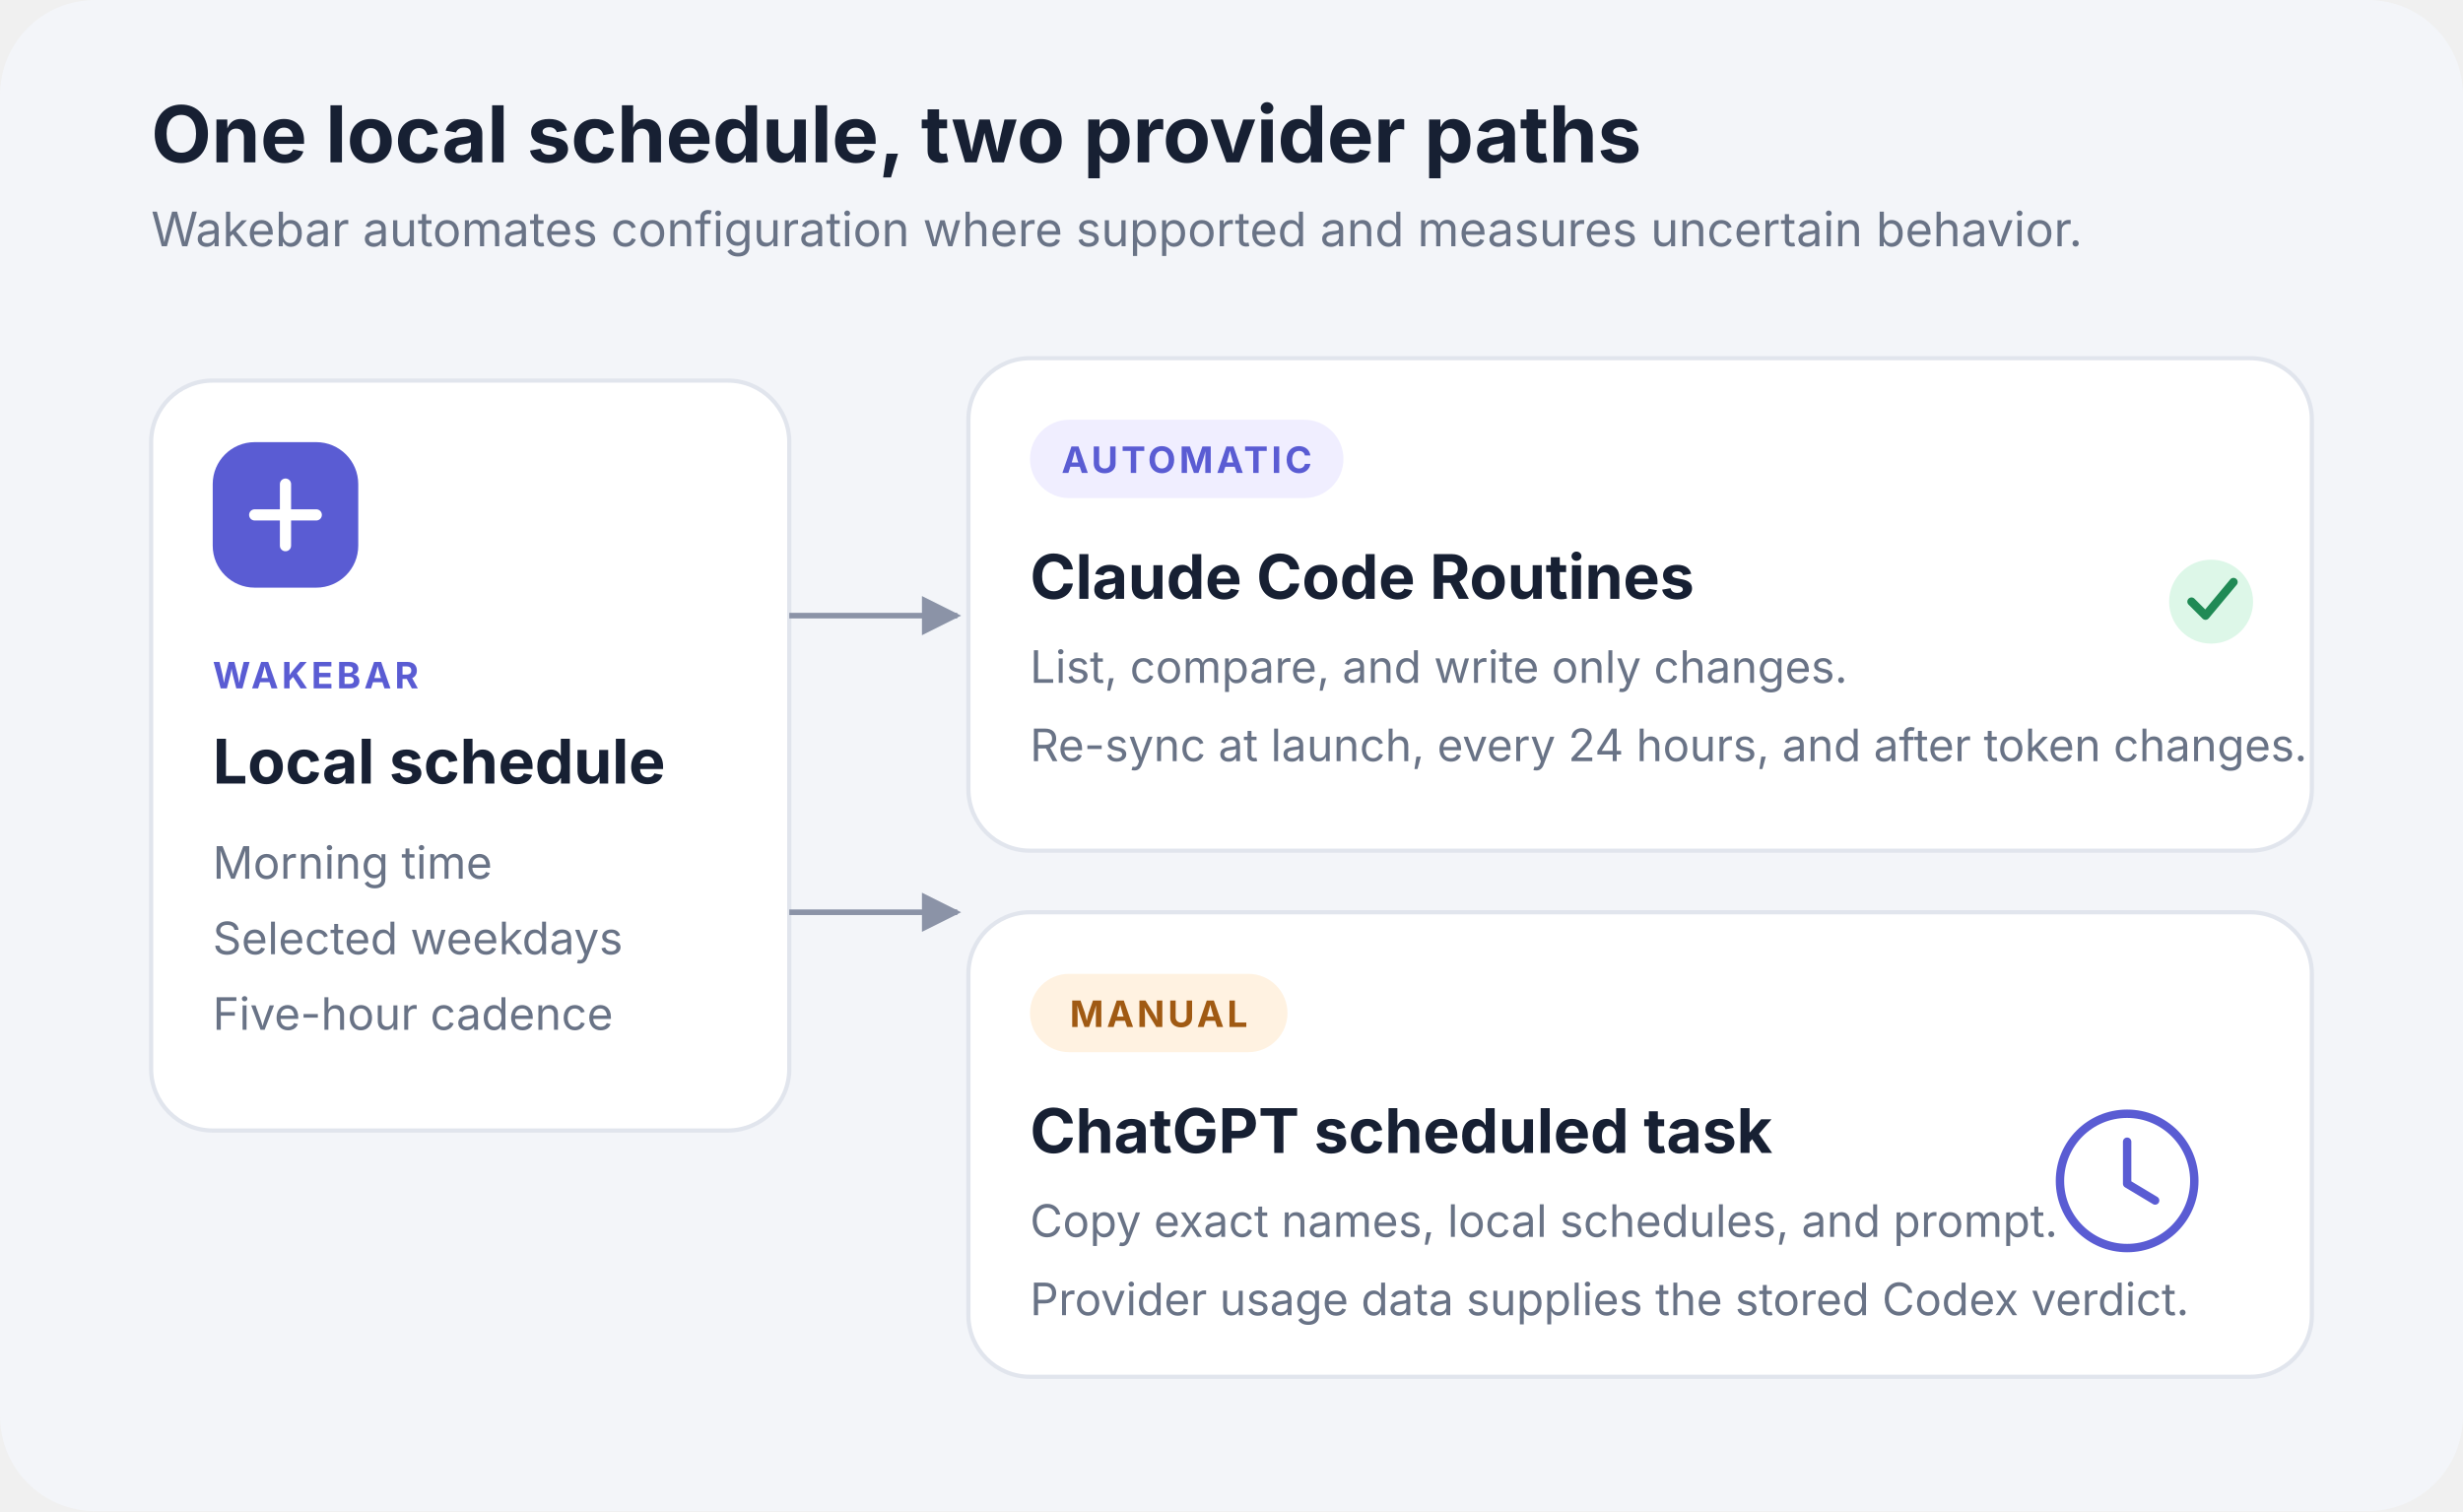
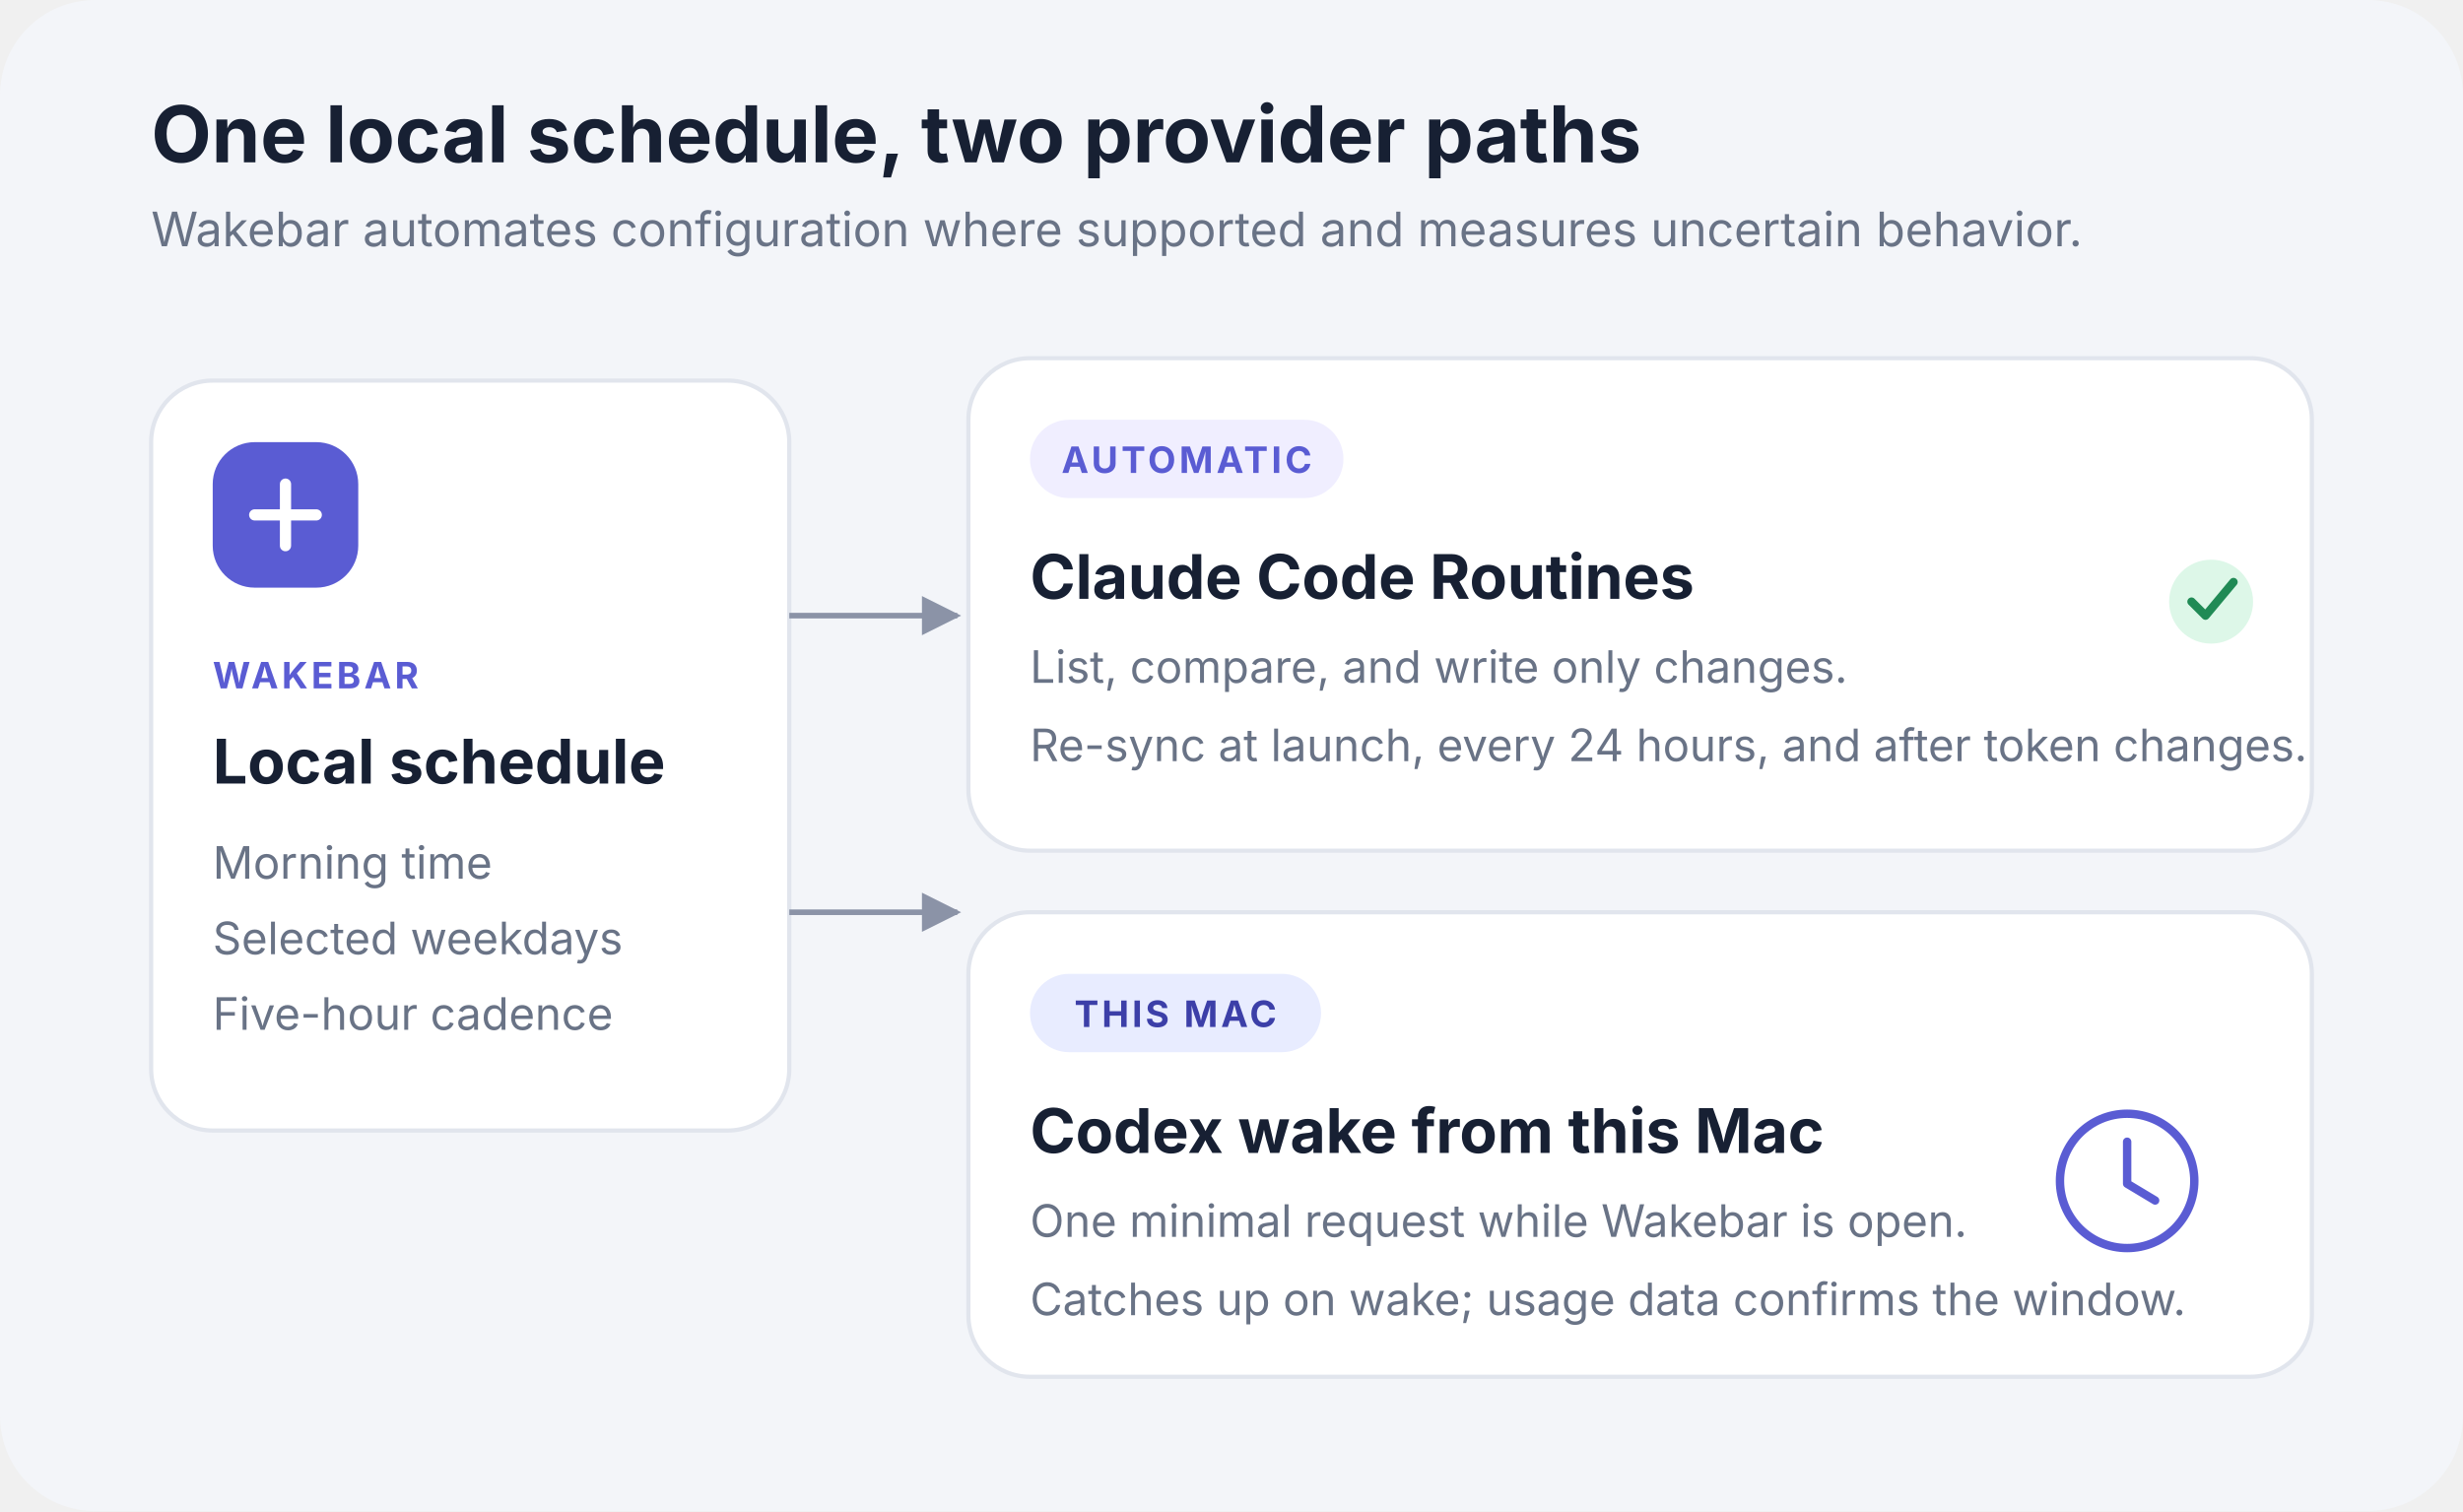
<svg xmlns="http://www.w3.org/2000/svg" width="880" height="540" viewBox="0 0 880 540" role="img" aria-labelledby="title description">
  <defs>
    <marker id="arrow" viewBox="0 0 10 10" refX="9" refY="5" markerWidth="7" markerHeight="7" orient="auto-start-reverse">
      <path d="M0 0l10 5-10 5z" fill="#8B93A7" />
    </marker>
    <style>
      .primary { fill: #172033; font-family: -apple-system, BlinkMacSystemFont, "Segoe UI", sans-serif; }
      .secondary { fill: #697386; font-family: -apple-system, BlinkMacSystemFont, "Segoe UI", sans-serif; }
      .eyebrow { fill: #5A5CD3; font-family: -apple-system, BlinkMacSystemFont, "Segoe UI", sans-serif; font-size: 13px; font-weight: 750; letter-spacing: 1.2px; }
      .card { fill: #FFFFFF; stroke: #E1E5ED; stroke-width: 1.5; }
      .link { fill: none; stroke: #8B93A7; stroke-width: 2; marker-end: url(#arrow); }
    </style>
  </defs>
  <rect width="880" height="540" rx="34" fill="#F3F5F9" />
  <text x="54" y="58" class="primary" font-size="28" font-weight="720">One local schedule, two provider paths</text>
  <text x="54" y="88" class="secondary" font-size="17">Wakebar automates configuration where supported and measures uncertain behavior.</text>
  <rect x="54" y="136" width="228" height="268" rx="22" class="card" />
  <rect x="76" y="158" width="52" height="52" rx="15" fill="#5A5CD3" />
  <path d="M91 184h22M102 173v22" stroke="#FFFFFF" stroke-width="4" stroke-linecap="round" />
  <text x="76" y="246" class="eyebrow">WAKEBAR</text>
  <text x="76" y="280" class="primary" font-size="22" font-weight="680">Local schedule</text>
  <text x="76" y="314" class="secondary" font-size="16">Morning time</text>
  <text x="76" y="341" class="secondary" font-size="16">Selected weekdays</text>
  <text x="76" y="368" class="secondary" font-size="16">Five-hour cadence</text>
  <path d="M282 220H342" class="link" />
  <path d="M282 326H342" class="link" />
  <rect x="346" y="128" width="480" height="176" rx="22" class="card" />
  <rect x="368" y="150" width="112" height="28" rx="14" fill="#F0EEFF" />
  <text x="424" y="169" class="eyebrow" text-anchor="middle">AUTOMATIC</text>
  <text x="368" y="214" class="primary" font-size="22" font-weight="680">Claude Code Routines</text>
  <text x="368" y="244" class="secondary" font-size="16">List, compare, and write only changes.</text>
  <text x="368" y="272" class="secondary" font-size="16">Re-sync at launch, every 24 hours, and after token changes.</text>
  <circle cx="790" cy="215" r="15" fill="#DDF7E8" />
  <path d="M783 215l5 5 10-12" fill="none" stroke="#208A55" stroke-width="3" stroke-linecap="round" stroke-linejoin="round" />
  <rect x="346" y="326" width="480" height="166" rx="22" class="card" />
-   <rect x="368" y="348" width="92" height="28" rx="14" fill="#FFF2E1" />
-   <text x="414" y="367" fill="#A05A13" font-family="-apple-system, BlinkMacSystemFont, 'Segoe UI', sans-serif" font-size="13" font-weight="750" letter-spacing="1.1" text-anchor="middle">MANUAL</text>
-   <text x="368" y="412" class="primary" font-size="22" font-weight="680">ChatGPT scheduled task</text>
-   <text x="368" y="442" class="secondary" font-size="16">Copy exact names, local schedules, and prompt.</text>
-   <text x="368" y="470" class="secondary" font-size="16">Provider usage data supplies the stored Codex verdict.</text>
+   <rect x="368" y="348" width="104" height="28" rx="14" fill="#E8ECFF" />
+   <text x="420" y="367" fill="#3C3FA8" font-family="-apple-system, BlinkMacSystemFont, 'Segoe UI', sans-serif" font-size="13" font-weight="750" letter-spacing="1.1" text-anchor="middle">THIS MAC</text>
+   <text x="368" y="412" class="primary" font-size="22" font-weight="680">Codex wake from this Mac</text>
+   <text x="368" y="442" class="secondary" font-size="16">One minimal request while Wakebar is open.</text>
+   <text x="368" y="470" class="secondary" font-size="16">Catches up on wake; usage data confirms the window.</text>
  <path d="M760 398a24 24 0 1 0 0 48 24 24 0 1 0 0-48zm0 10v15l10 6" fill="none" stroke="#5A5CD3" stroke-width="3" stroke-linecap="round" stroke-linejoin="round" />
</svg>
